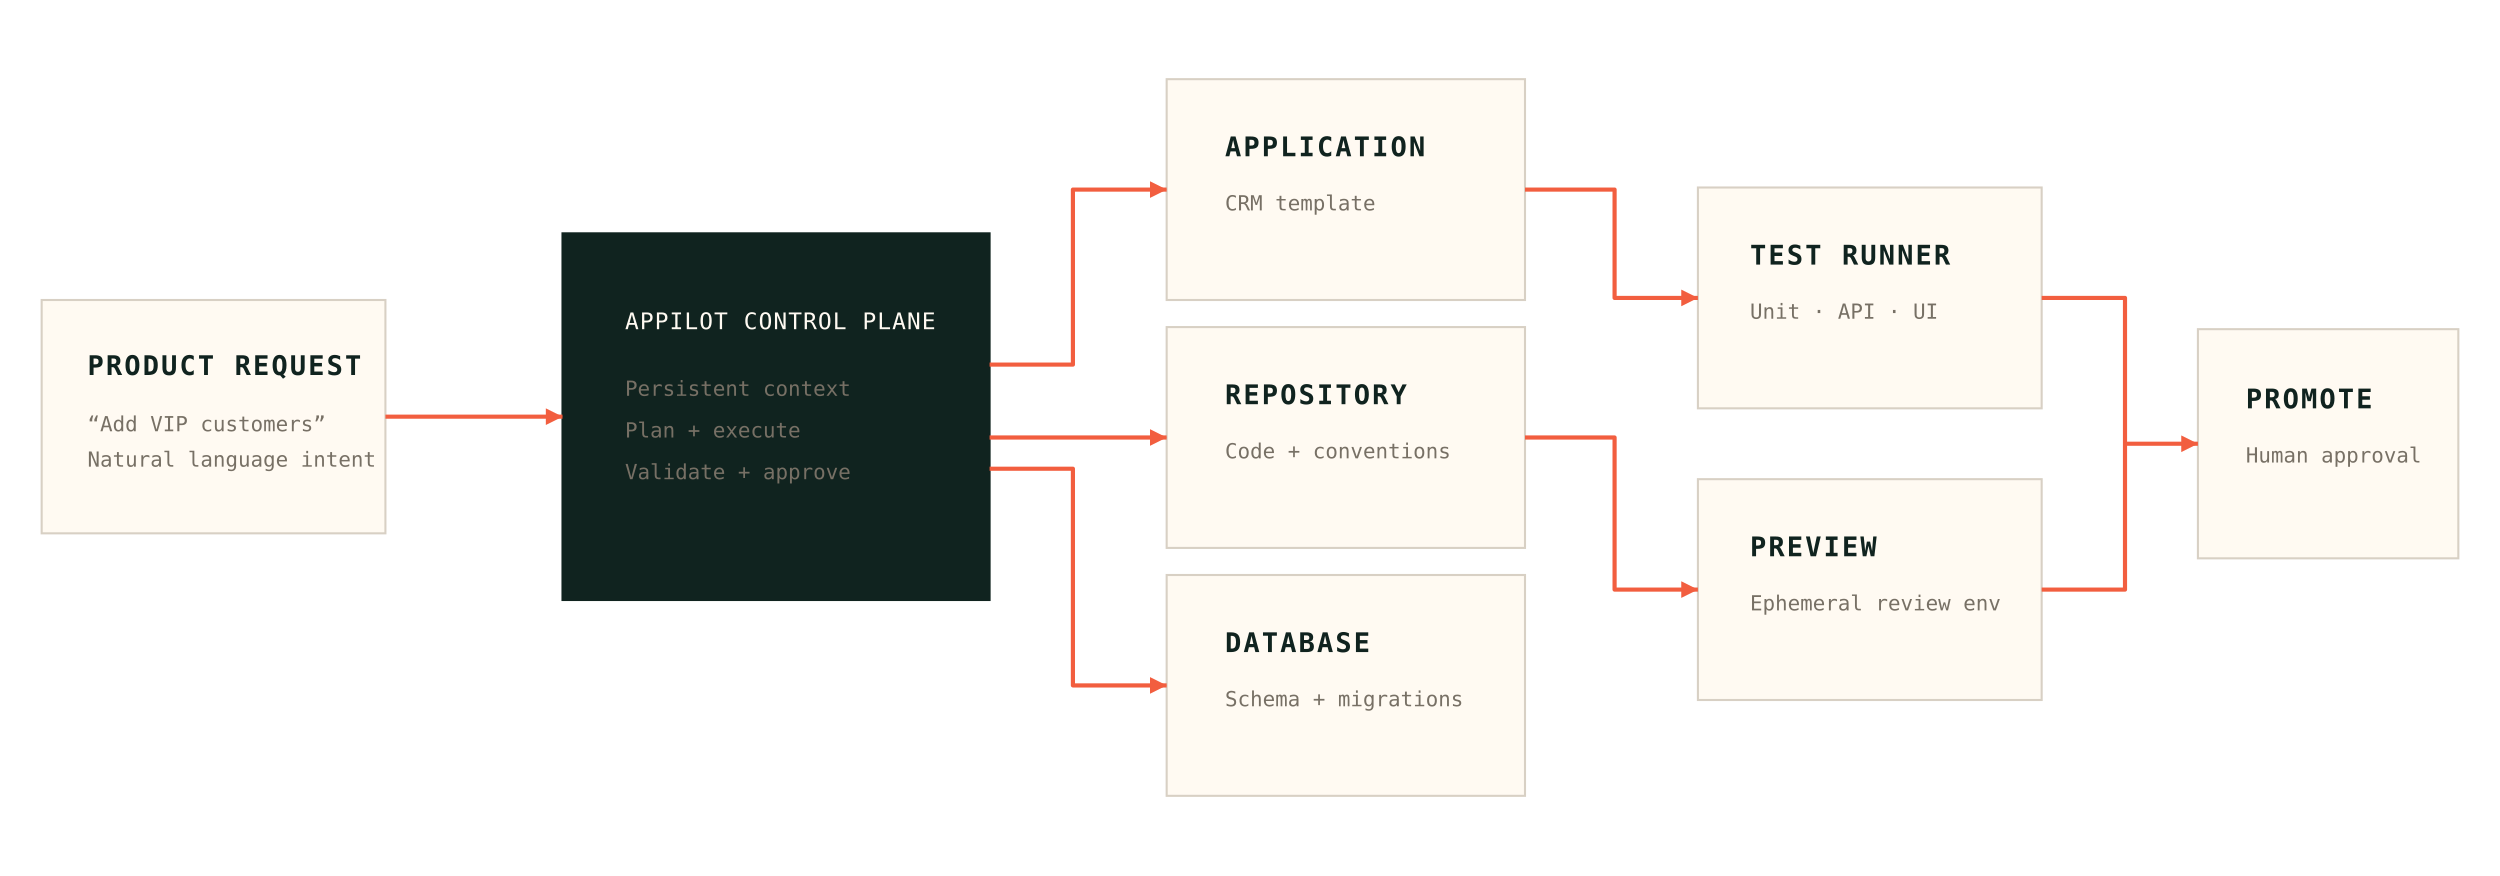
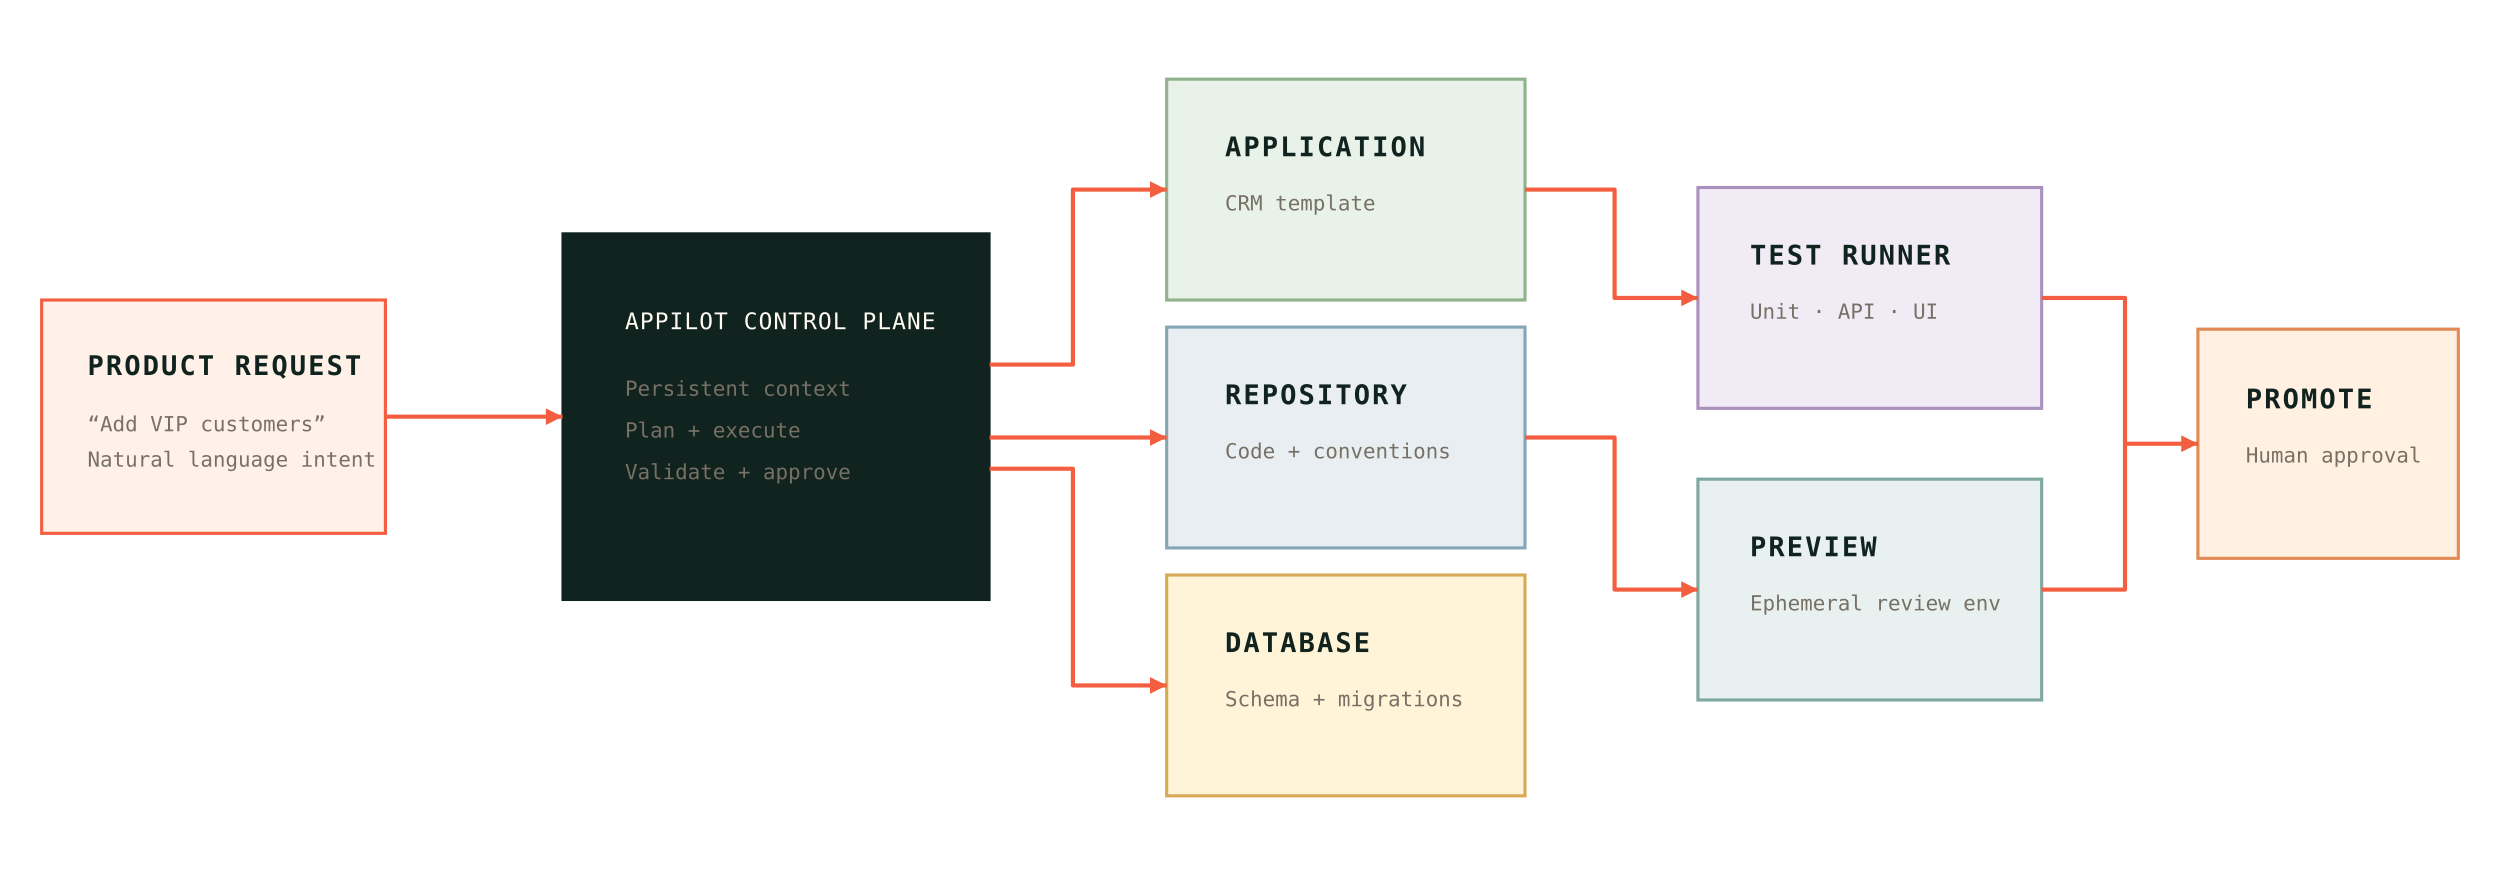
<svg xmlns="http://www.w3.org/2000/svg" viewBox="0 0 1200 420">
  <defs>
    <marker id="arrow" viewBox="0 0 8 8" markerWidth="8" markerHeight="8" refX="8" refY="4" orient="auto" markerUnits="userSpaceOnUse">
      <path d="M0 0L8 4L0 8Z" fill="#f25e3f" />
    </marker>
  </defs>
-   <style>text{font-family:monospace;font-size:13px;letter-spacing:1px} .label{fill:#10231f;font-weight:bold}.sub{fill:#777065;font-size:10px;letter-spacing:0}.box{fill:#fffaf2;stroke:#d8d0c4}.agent{fill:#10231f;stroke:#10231f}.agenttext{fill:#fffaf2;font-size:11px;letter-spacing:.5px}.connector,.line{stroke:#f25e3f;stroke-width:2;fill:none;stroke-linejoin:round}.line{marker-end:url(#arrow)}</style>
-   <rect x="20" y="144" width="165" height="112" class="box" />
+   <style>text{font-family:monospace;font-size:13px;letter-spacing:1px}.label{fill:#10231f;font-weight:bold}.sub{fill:#777065;font-size:10px;letter-spacing:0}.box{stroke-width:1.5}.request{fill:#fff1e8;stroke:#f25e3f}.agent{fill:#10231f;stroke:#10231f}.agenttext{fill:#fffaf2;font-size:11px;letter-spacing:.5px}.application{fill:#e9f2e8;stroke:#8eb38d}.repository{fill:#e8eef2;stroke:#86a6b8}.database{fill:#fff4d7;stroke:#d8aa58}.test{fill:#f0ebf5;stroke:#aa91bd}.preview{fill:#e8f1ef;stroke:#7fa9a0}.promote{fill:#fff0e1;stroke:#e18a55}.connector,.line{stroke:#f25e3f;stroke-width:2;fill:none;stroke-linejoin:round}.line{marker-end:url(#arrow)}</style>
+   <rect x="20" y="144" width="165" height="112" class="box request" />
  <text x="42" y="180" class="label">PRODUCT REQUEST</text>
  <text x="42" y="207" class="sub">“Add VIP customers”</text>
  <text x="42" y="224" class="sub">Natural language intent</text>
  <rect x="270" y="112" width="205" height="176" class="agent" />
  <text x="300" y="158" class="agenttext">APPILOT CONTROL PLANE</text>
  <text x="300" y="190" class="sub" fill="#f7ae78">Persistent context</text>
  <text x="300" y="210" class="sub" fill="#f7ae78">Plan + execute</text>
  <text x="300" y="230" class="sub" fill="#f7ae78">Validate + approve</text>
-   <rect x="560" y="38" width="172" height="106" class="box" />
+   <rect x="560" y="38" width="172" height="106" class="box application" />
  <text x="588" y="75" class="label">APPLICATION</text>
  <text x="588" y="101" class="sub">CRM template</text>
-   <rect x="560" y="157" width="172" height="106" class="box" />
+   <rect x="560" y="157" width="172" height="106" class="box repository" />
  <text x="588" y="194" class="label">REPOSITORY</text>
  <text x="588" y="220" class="sub">Code + conventions</text>
-   <rect x="560" y="276" width="172" height="106" class="box" />
+   <rect x="560" y="276" width="172" height="106" class="box database" />
  <text x="588" y="313" class="label">DATABASE</text>
  <text x="588" y="339" class="sub">Schema + migrations</text>
-   <rect x="815" y="90" width="165" height="106" class="box" />
+   <rect x="815" y="90" width="165" height="106" class="box test" />
  <text x="840" y="127" class="label">TEST RUNNER</text>
  <text x="840" y="153" class="sub">Unit · API · UI</text>
-   <rect x="815" y="230" width="165" height="106" class="box" />
+   <rect x="815" y="230" width="165" height="106" class="box preview" />
  <text x="840" y="267" class="label">PREVIEW</text>
  <text x="840" y="293" class="sub">Ephemeral review env</text>
-   <rect x="1055" y="158" width="125" height="110" class="box" />
+   <rect x="1055" y="158" width="125" height="110" class="box promote" />
  <text x="1078" y="196" class="label">PROMOTE</text>
  <text x="1078" y="222" class="sub">Human approval</text>
  <path d="M185 200H270" class="line" />
  <path d="M475 175H515V91H560" class="line" />
  <path d="M475 210H560" class="line" />
  <path d="M475 225H515V329H560" class="line" />
  <path d="M732 91H775V143H815" class="line" />
  <path d="M732 210H775V283H815" class="line" />
  <path d="M980 143H1020V283H980" class="connector" />
  <path d="M1020 213H1055" class="line" />
</svg>
